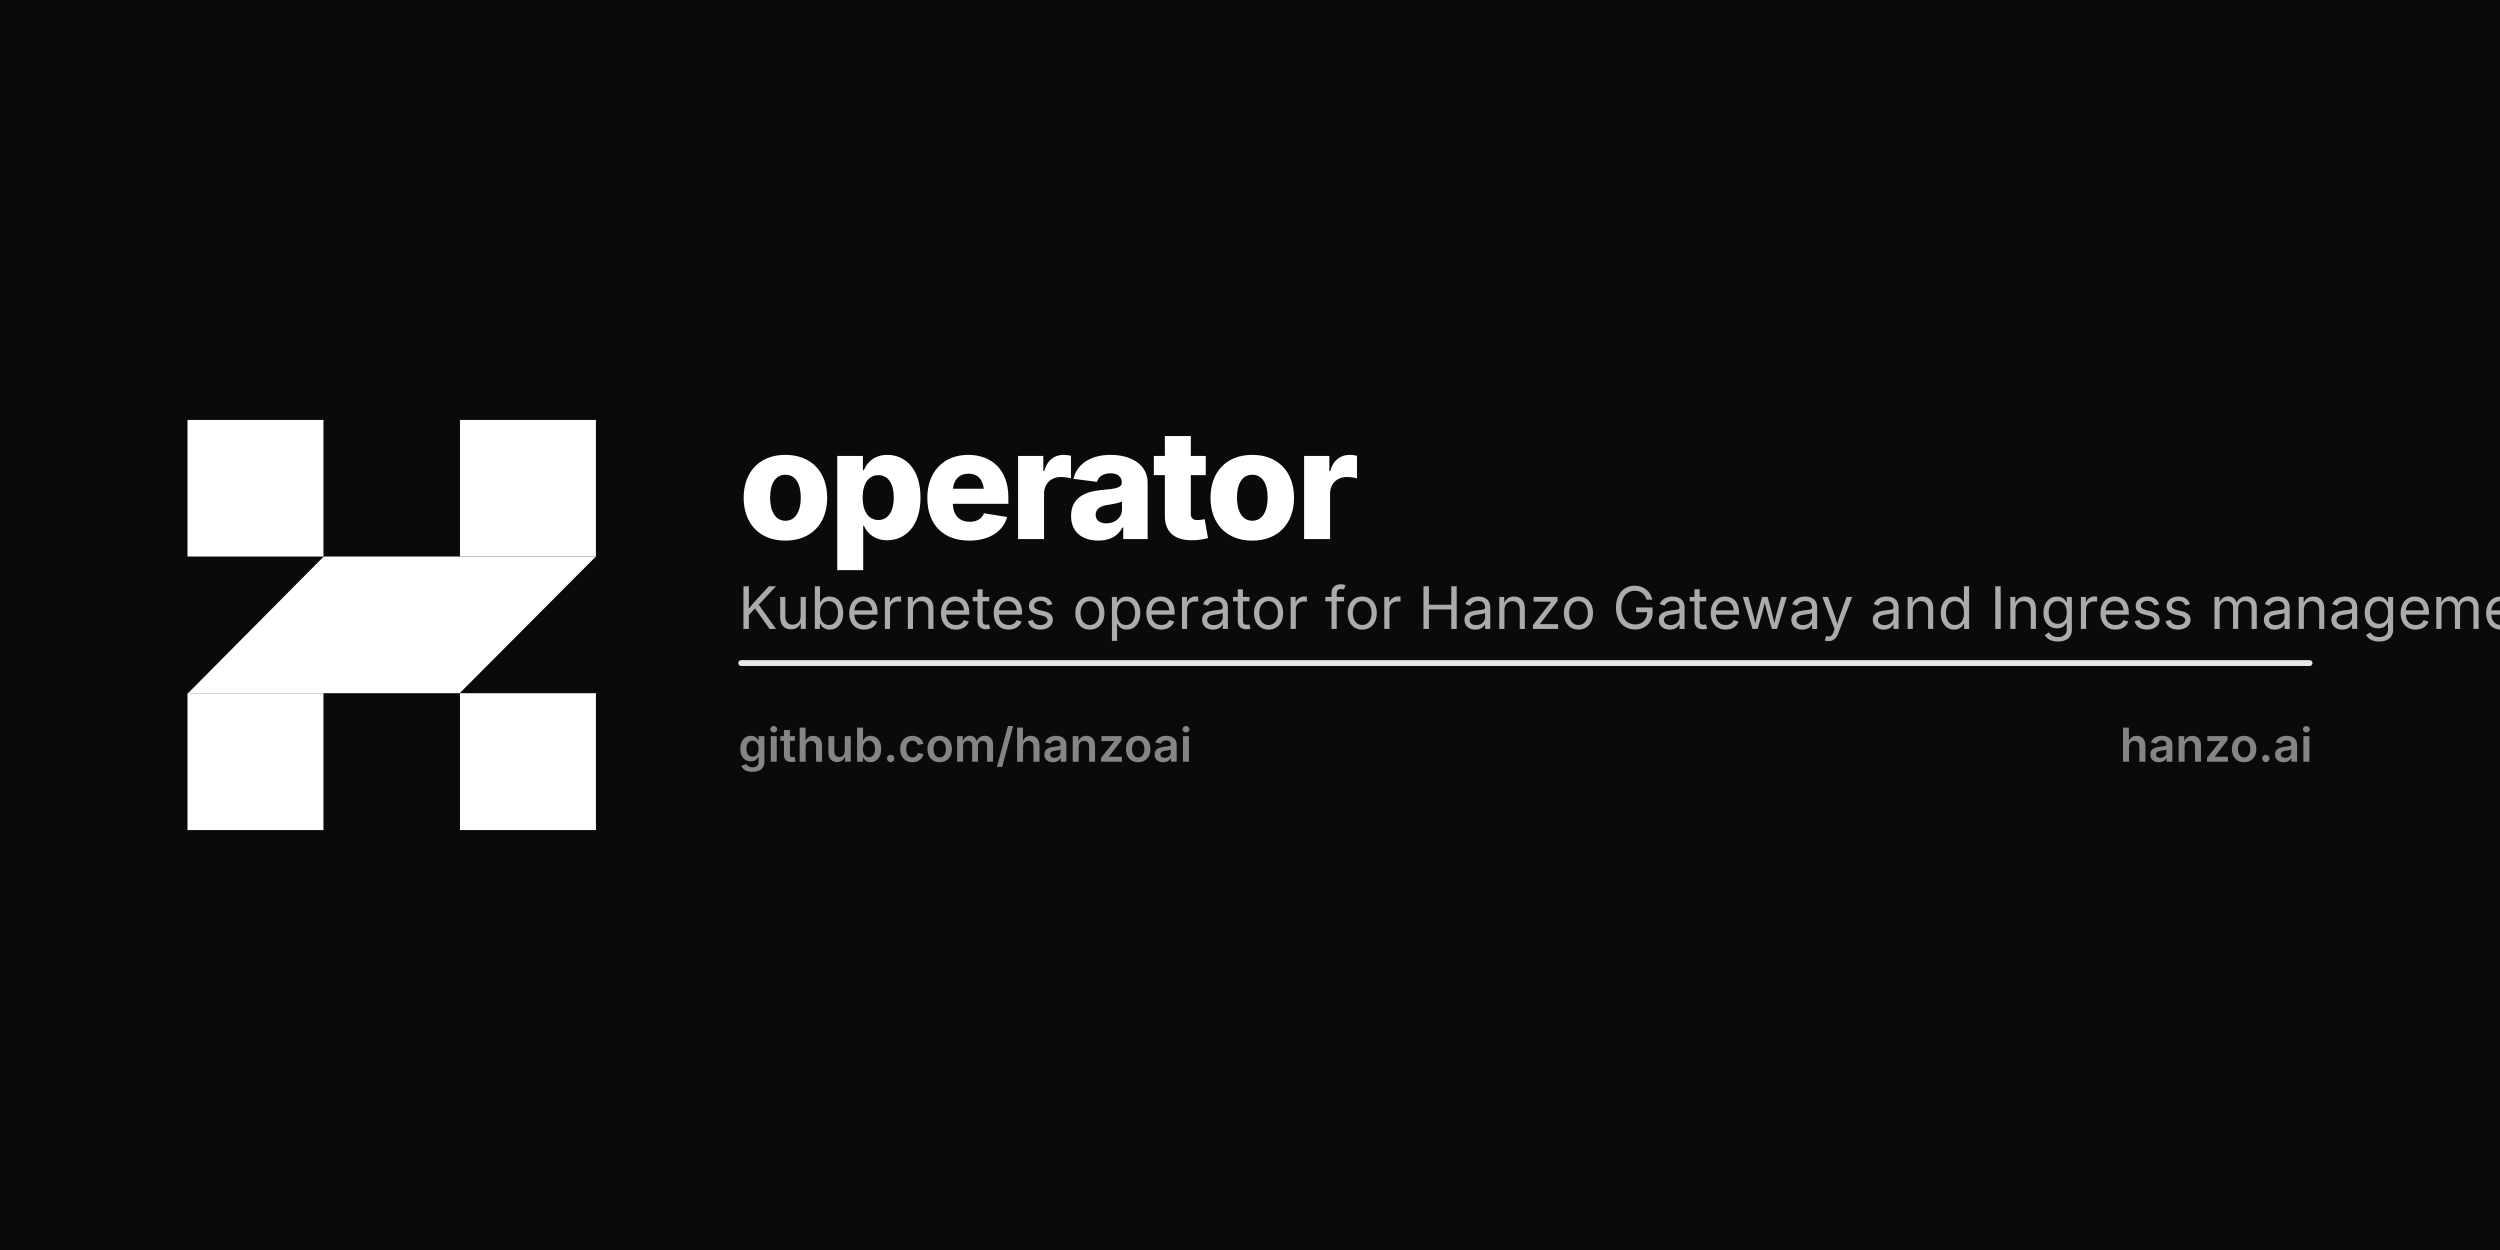
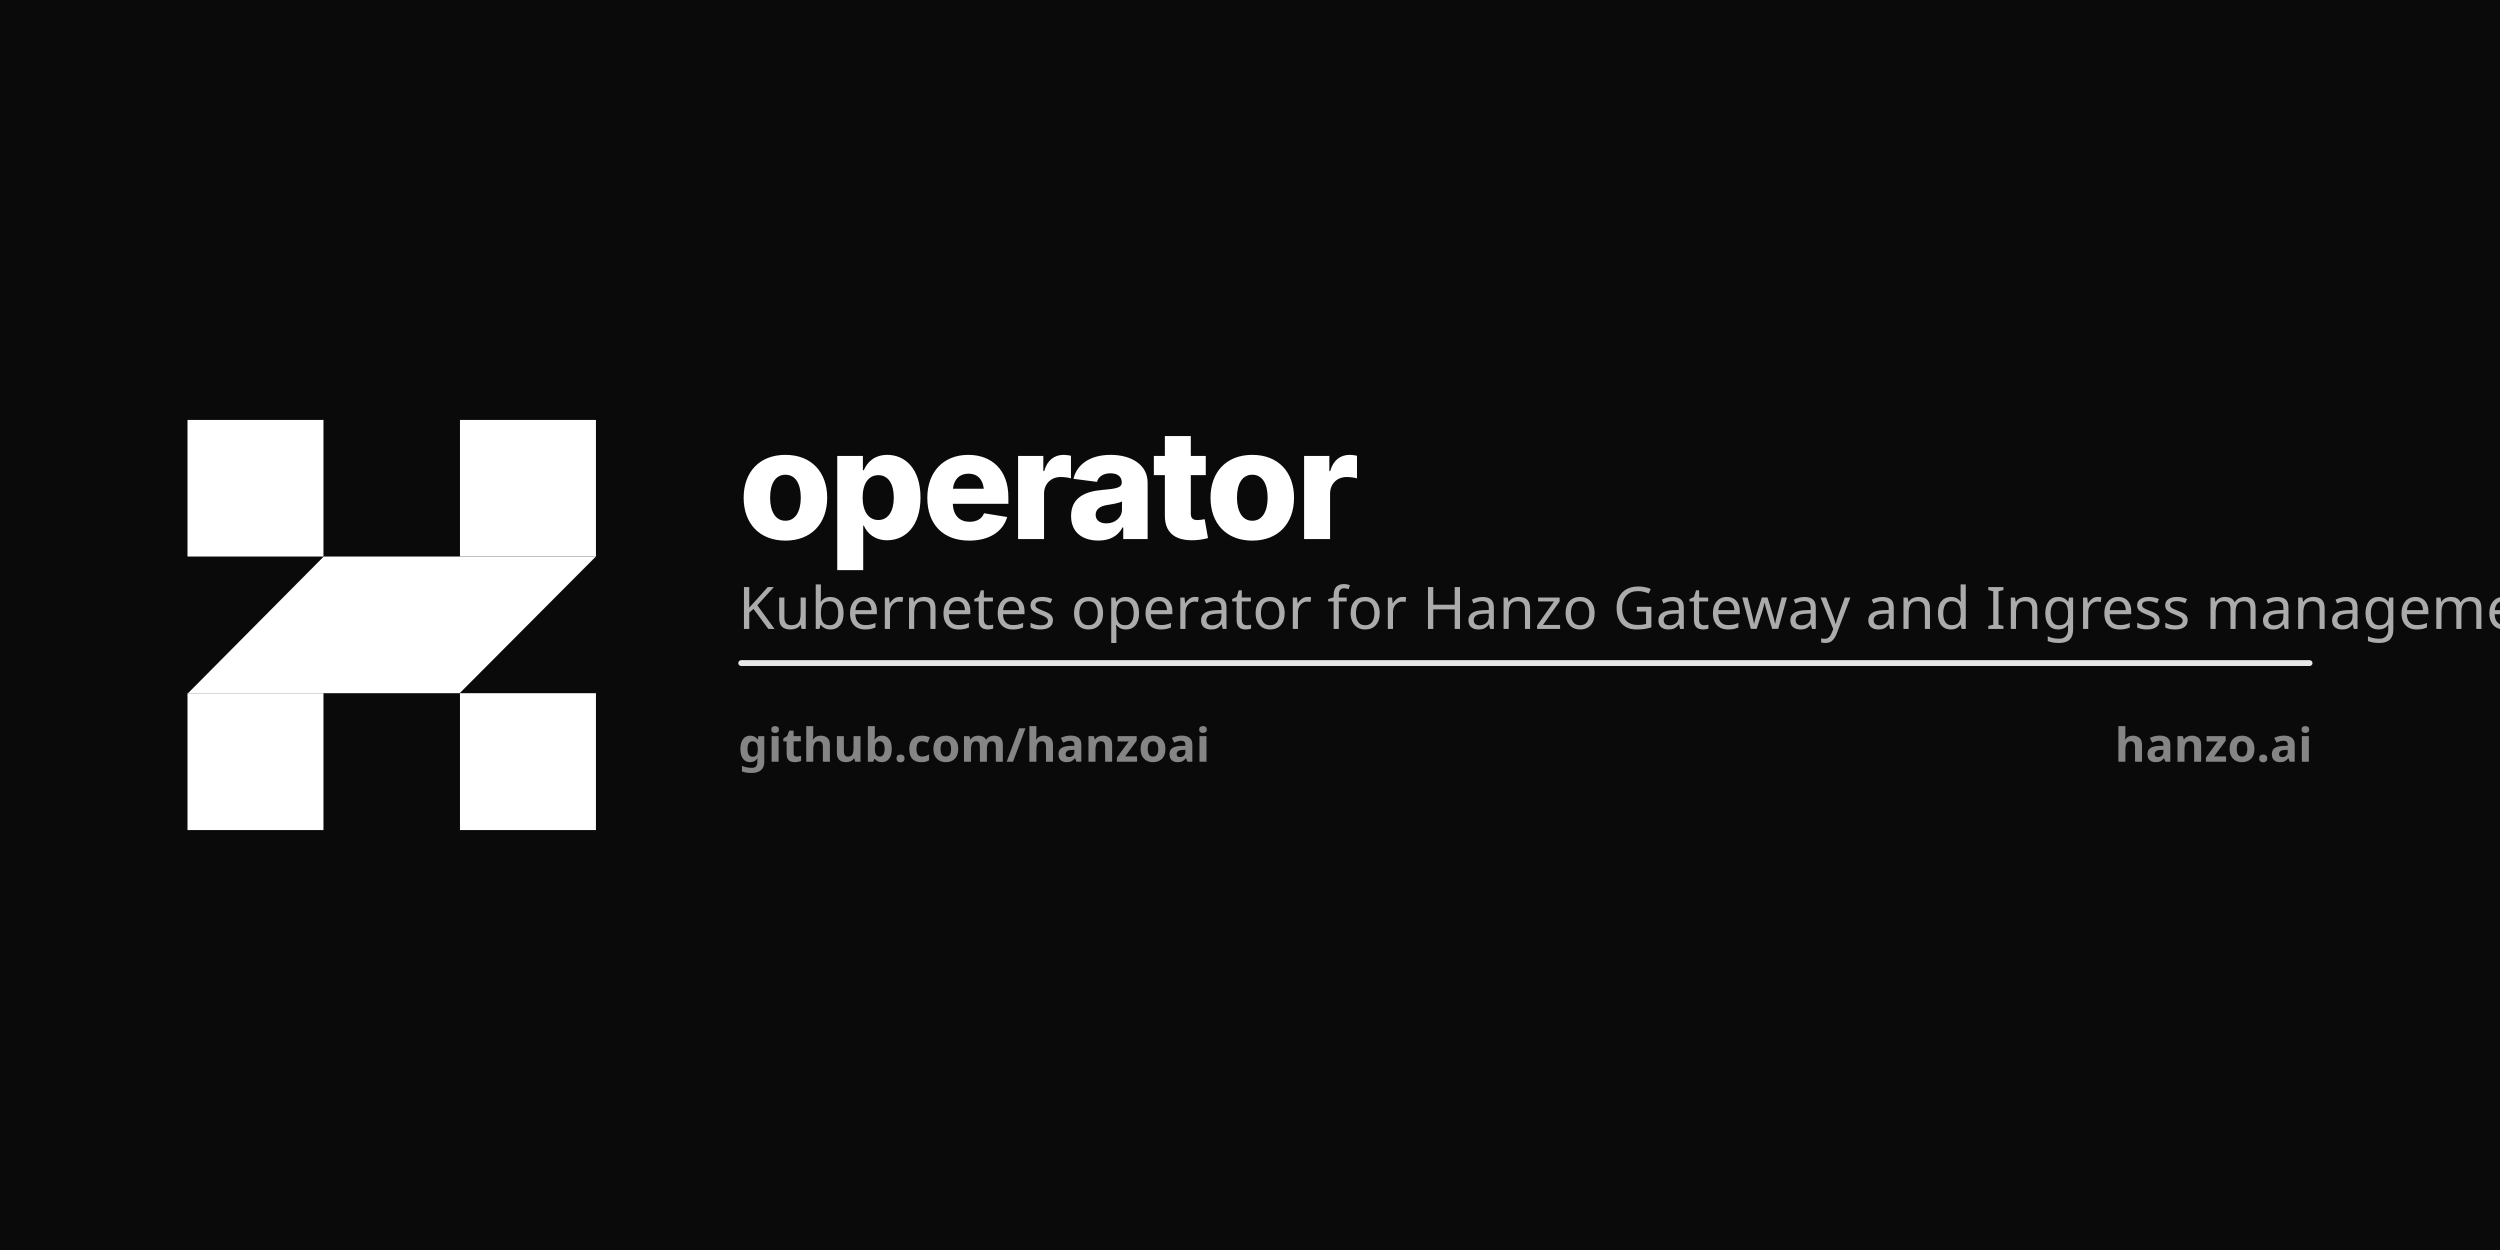
<svg xmlns="http://www.w3.org/2000/svg" width="1280" height="640" viewBox="0 0 1280 640" role="img" aria-label="operator">
  <rect width="1280" height="640" fill="#0A0A0A" />
  <svg x="96" y="215" width="210" height="210" viewBox="0 0 67 67">
    <path d="M22.21 67V44.637H0V67H22.21Z" fill="#fff" />
    <path d="M66.704 22.318H22.253L0.088 44.637H44.463L66.704 22.318Z" fill="#fff" />
    <path d="M22.21 0H0V22.318H22.21V0Z" fill="#fff" />
    <path d="M66.72 0H44.51V22.318H66.72V0Z" fill="#fff" />
    <path d="M66.72 67V44.637H44.51V67H66.72Z" fill="#fff" />
  </svg>
-   <text x="378" y="276" font-family="Inter,system-ui,-apple-system,sans-serif" font-size="78" font-weight="800" letter-spacing="-2" fill="#ffffff">operator</text>
-   <text x="378" y="322" font-family="Inter,system-ui,sans-serif" font-size="30" fill="#ffffff" opacity=".66">Kubernetes operator for Hanzo Gateway and Ingress management</text>
+   <text x="378" y="276" font-family="Zen,system-ui,-apple-system,sans-serif" font-size="78" font-weight="800" letter-spacing="-2" fill="#ffffff">operator</text>
+   <text x="378" y="322" font-family="Zen,system-ui,sans-serif" font-size="30" fill="#ffffff" opacity=".66">Kubernetes operator for Hanzo Gateway and Ingress management</text>
  <rect x="378" y="338" width="806" height="3" rx="1.5" fill="#ffffff" opacity=".9" />
-   <text x="378" y="390" font-family="Inter,system-ui,sans-serif" font-size="24" font-weight="600" fill="#ffffff" opacity=".5">github.com/hanzoai</text>
-   <text x="1184" y="390" text-anchor="end" font-family="Inter,system-ui,sans-serif" font-size="24" font-weight="600" fill="#ffffff" opacity=".5">hanzo.ai</text>
+   <text x="378" y="390" font-family="Zen,system-ui,sans-serif" font-size="24" font-weight="600" fill="#ffffff" opacity=".5">github.com/hanzoai</text>
+   <text x="1184" y="390" text-anchor="end" font-family="Zen,system-ui,sans-serif" font-size="24" font-weight="600" fill="#ffffff" opacity=".5">hanzo.ai</text>
</svg>
